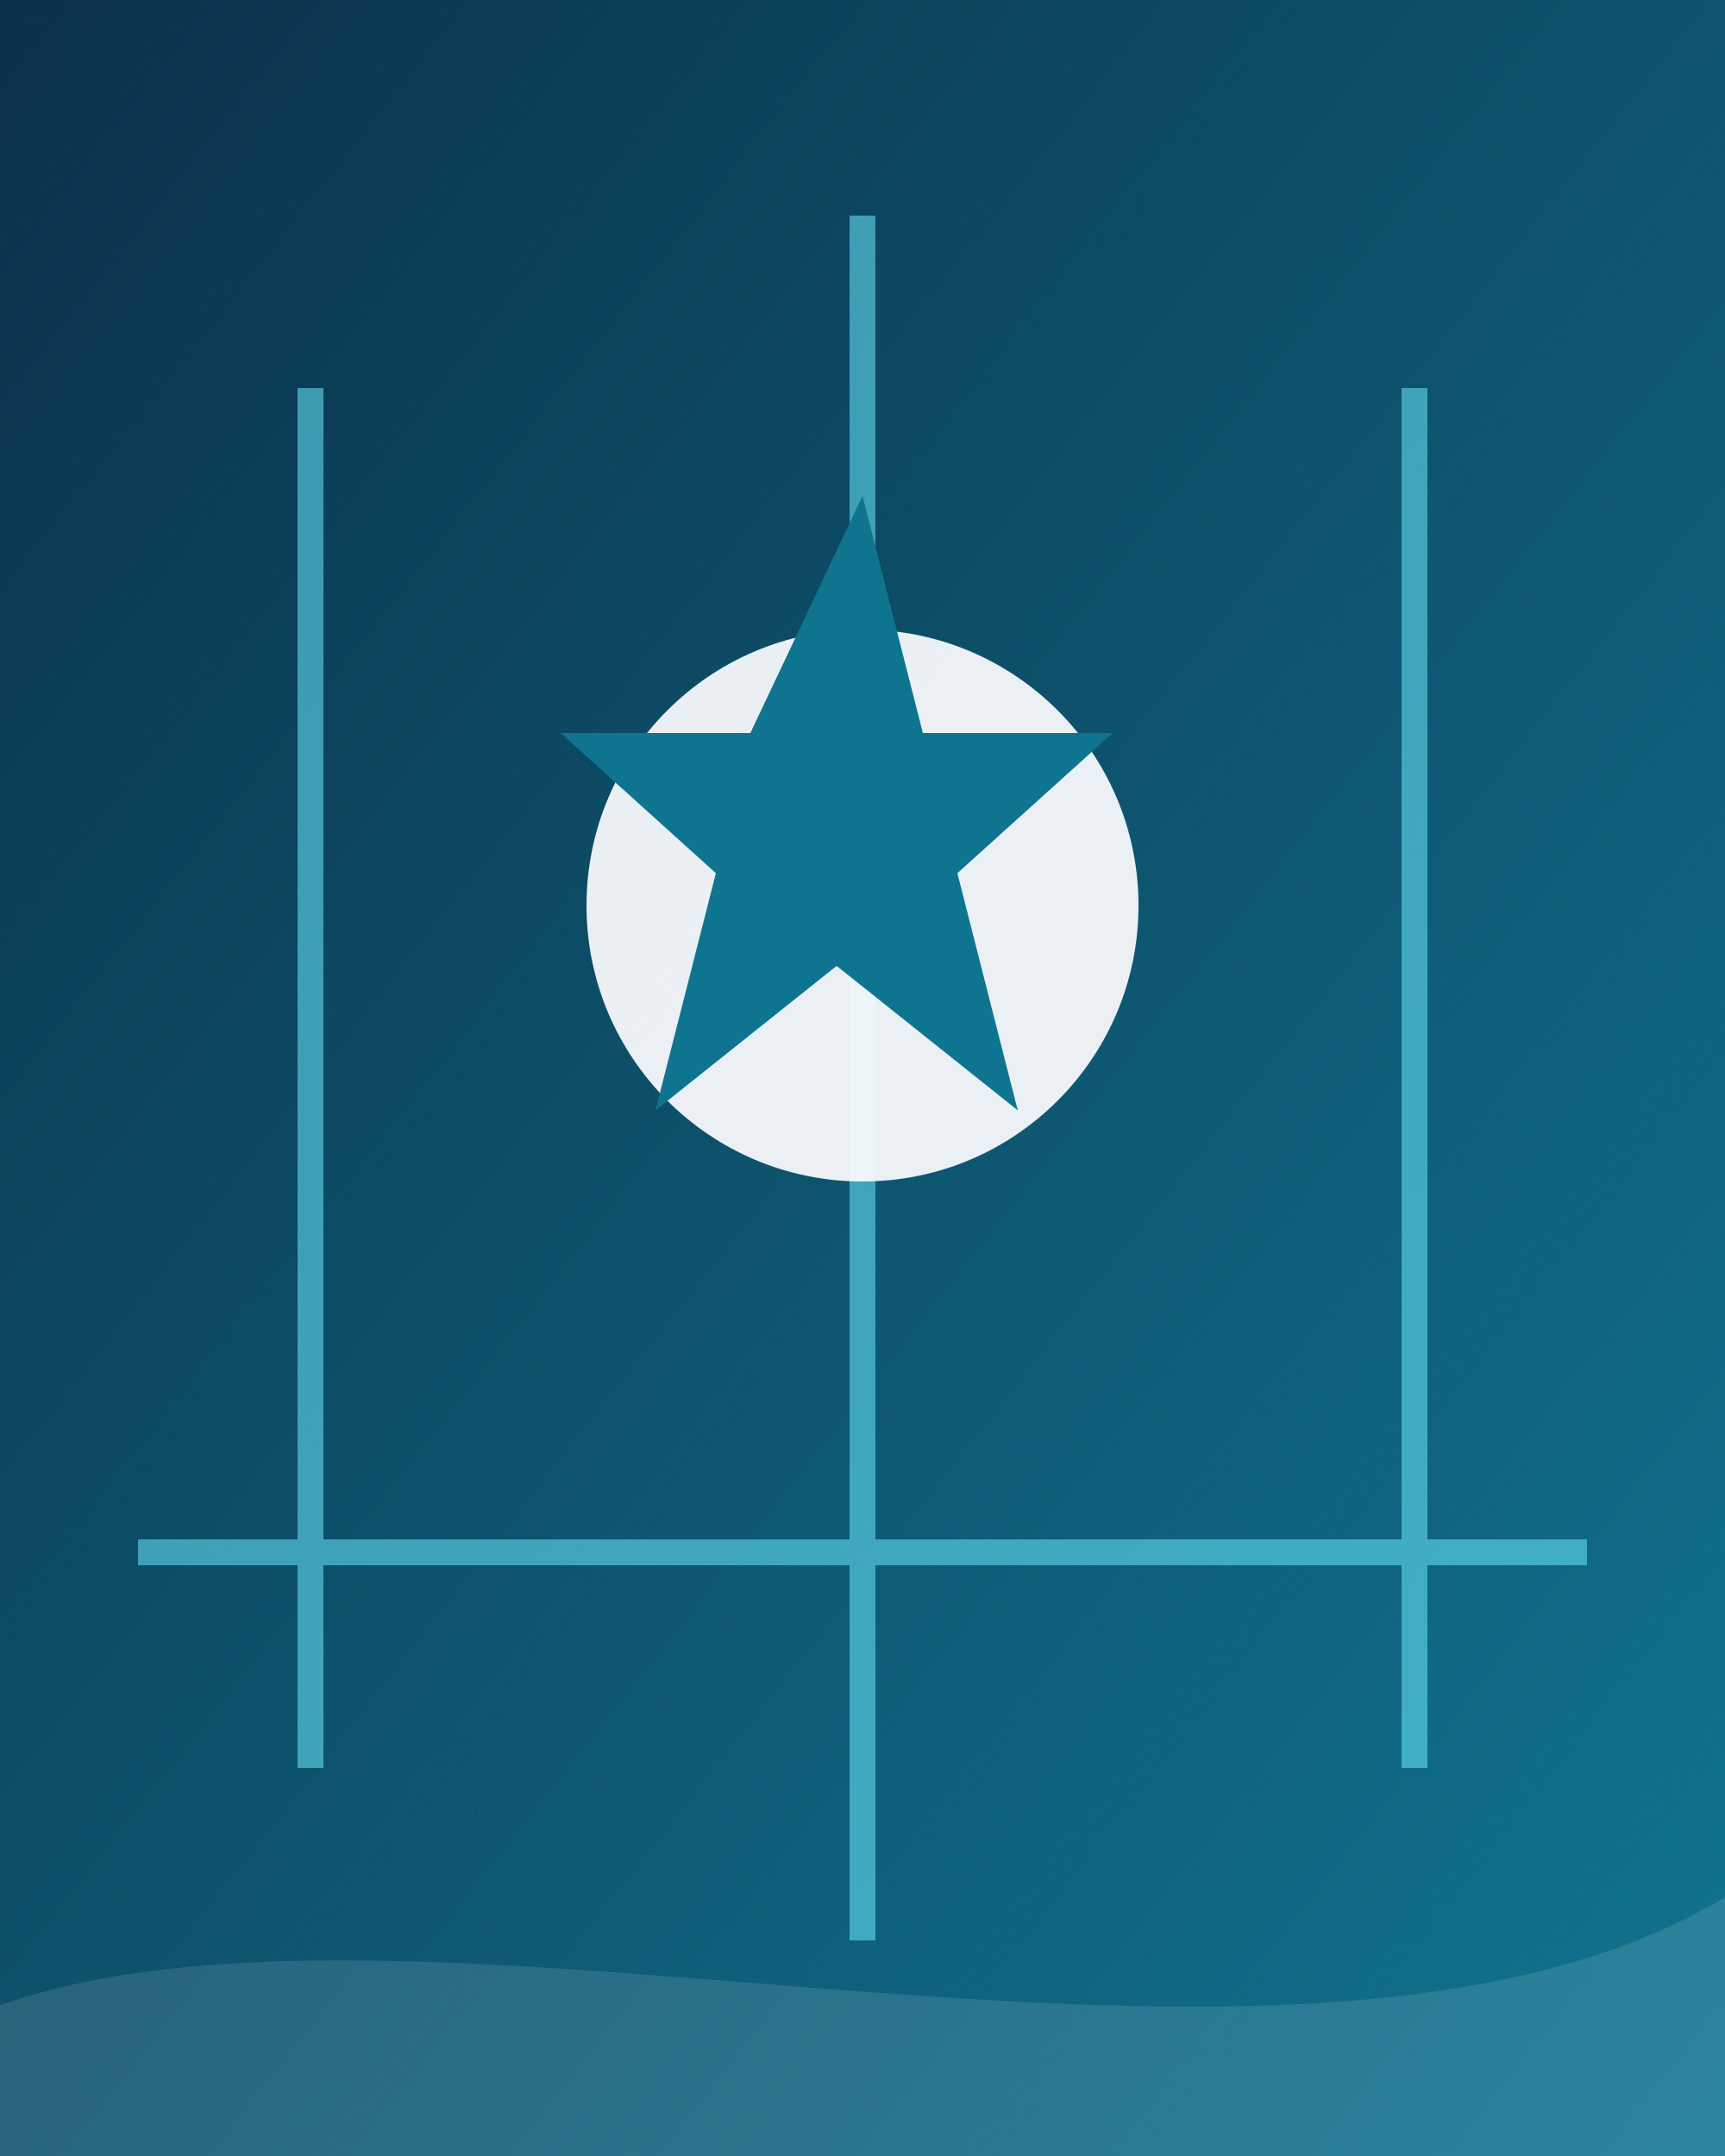
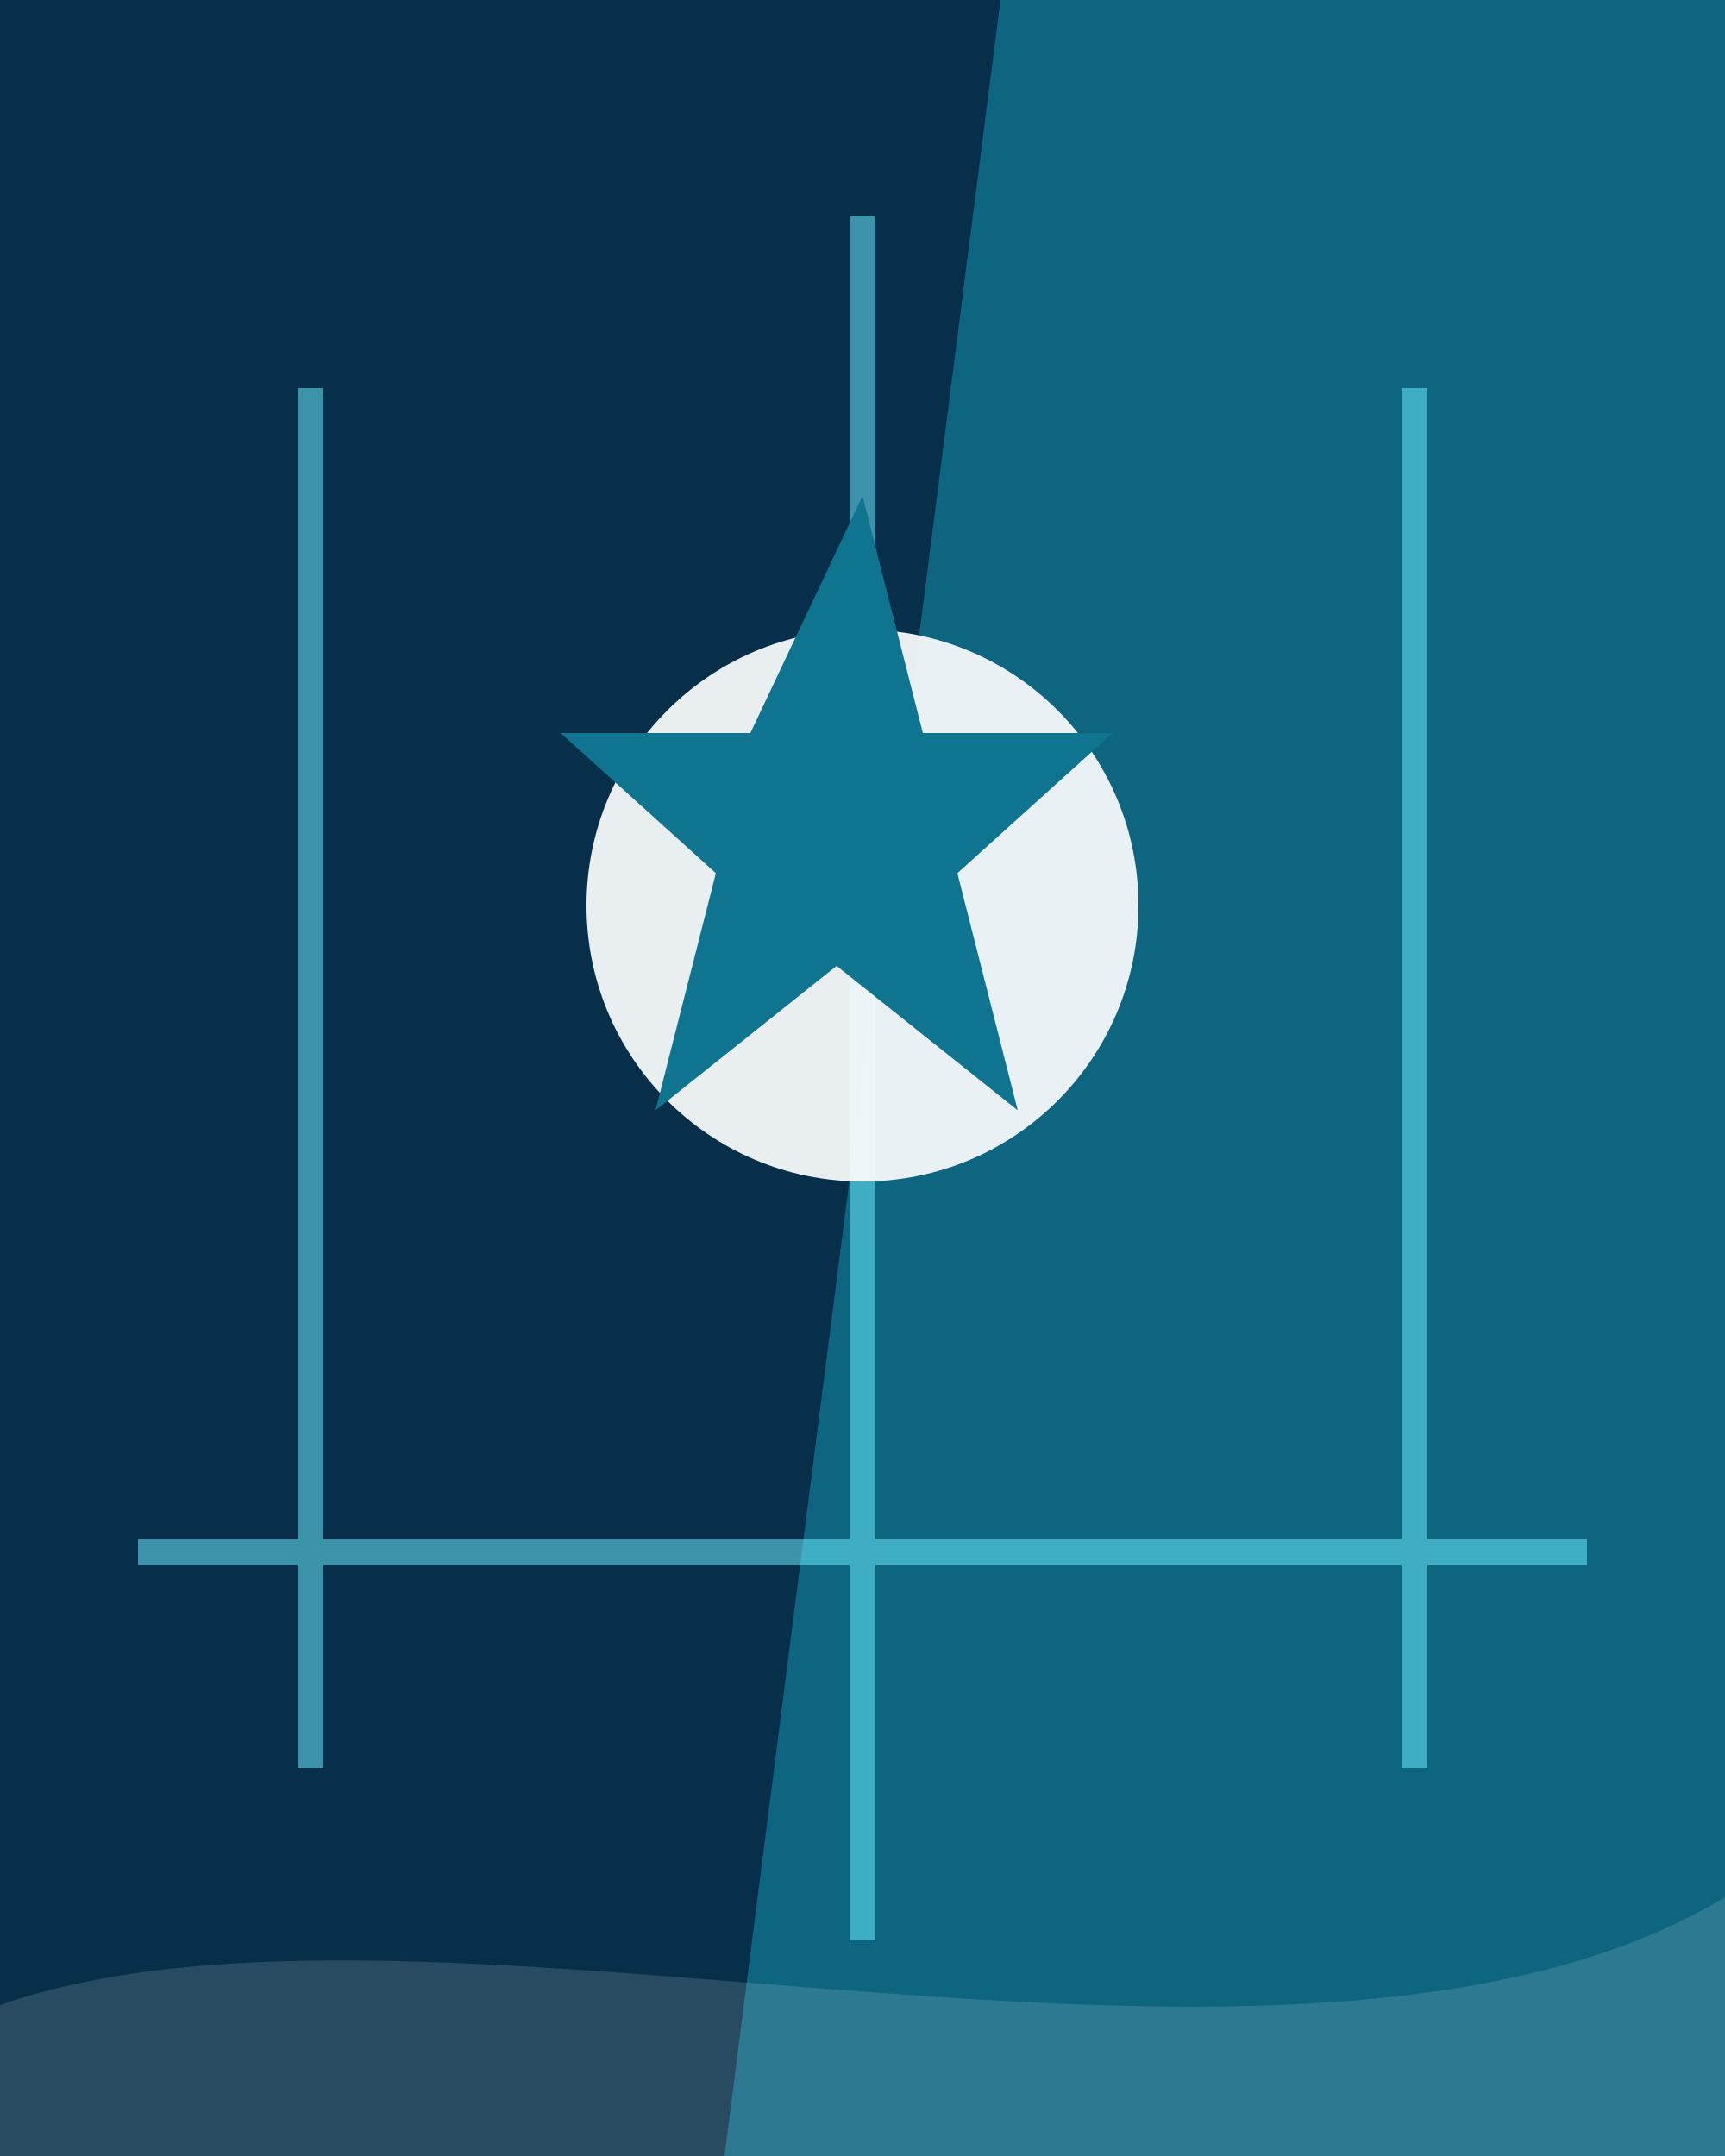
<svg xmlns="http://www.w3.org/2000/svg" viewBox="0 0 800 1000" role="img" aria-label="Deterministic abstract campaign fixture">
-   <defs>
-     <linearGradient id="g" x1="0" y1="0" x2="1" y2="1">
-       <stop stop-color="#082f49" />
-       <stop offset="1" stop-color="#0e7490" />
-     </linearGradient>
-     <filter id="n">
-       <feTurbulence baseFrequency=".8" numOctaves="2" seed="13" type="fractalNoise" />
-       <feColorMatrix values="1 0 0 0 0 0 1 0 0 0 0 0 1 0 0 0 0 0 .07 0" />
-     </filter>
-   </defs>
-   <rect width="800" height="1000" fill="url(#g)" />
-   <rect width="800" height="1000" filter="url(#n)" opacity=".4" />
+   <rect width="800" height="1000" fill="#082f49" />
+   <path d="M464 0H800V1000H336Z" fill="#0e7490" opacity=".78" />
  <path d="M64 720H736M144 180V820M400 100V900M656 180V820" stroke="#67e8f9" stroke-width="12" opacity=".55" />
  <circle cx="400" cy="420" r="128" fill="#f8fafc" opacity=".94" />
  <path d="M400 230l28 110h88l-72 65l28 110l-84-67l-84 67l28-110l-72-65h88z" fill="#0e7490" />
-   <path d="M0 930C200 860 600 1000 800 880V1000H0Z" fill="#f8fafc" opacity=".12" />
+   <path d="M0 930C200 860 600 1000 800 880V1000H0Z" fill="#f8fafc" opacity=".14" />
</svg>
